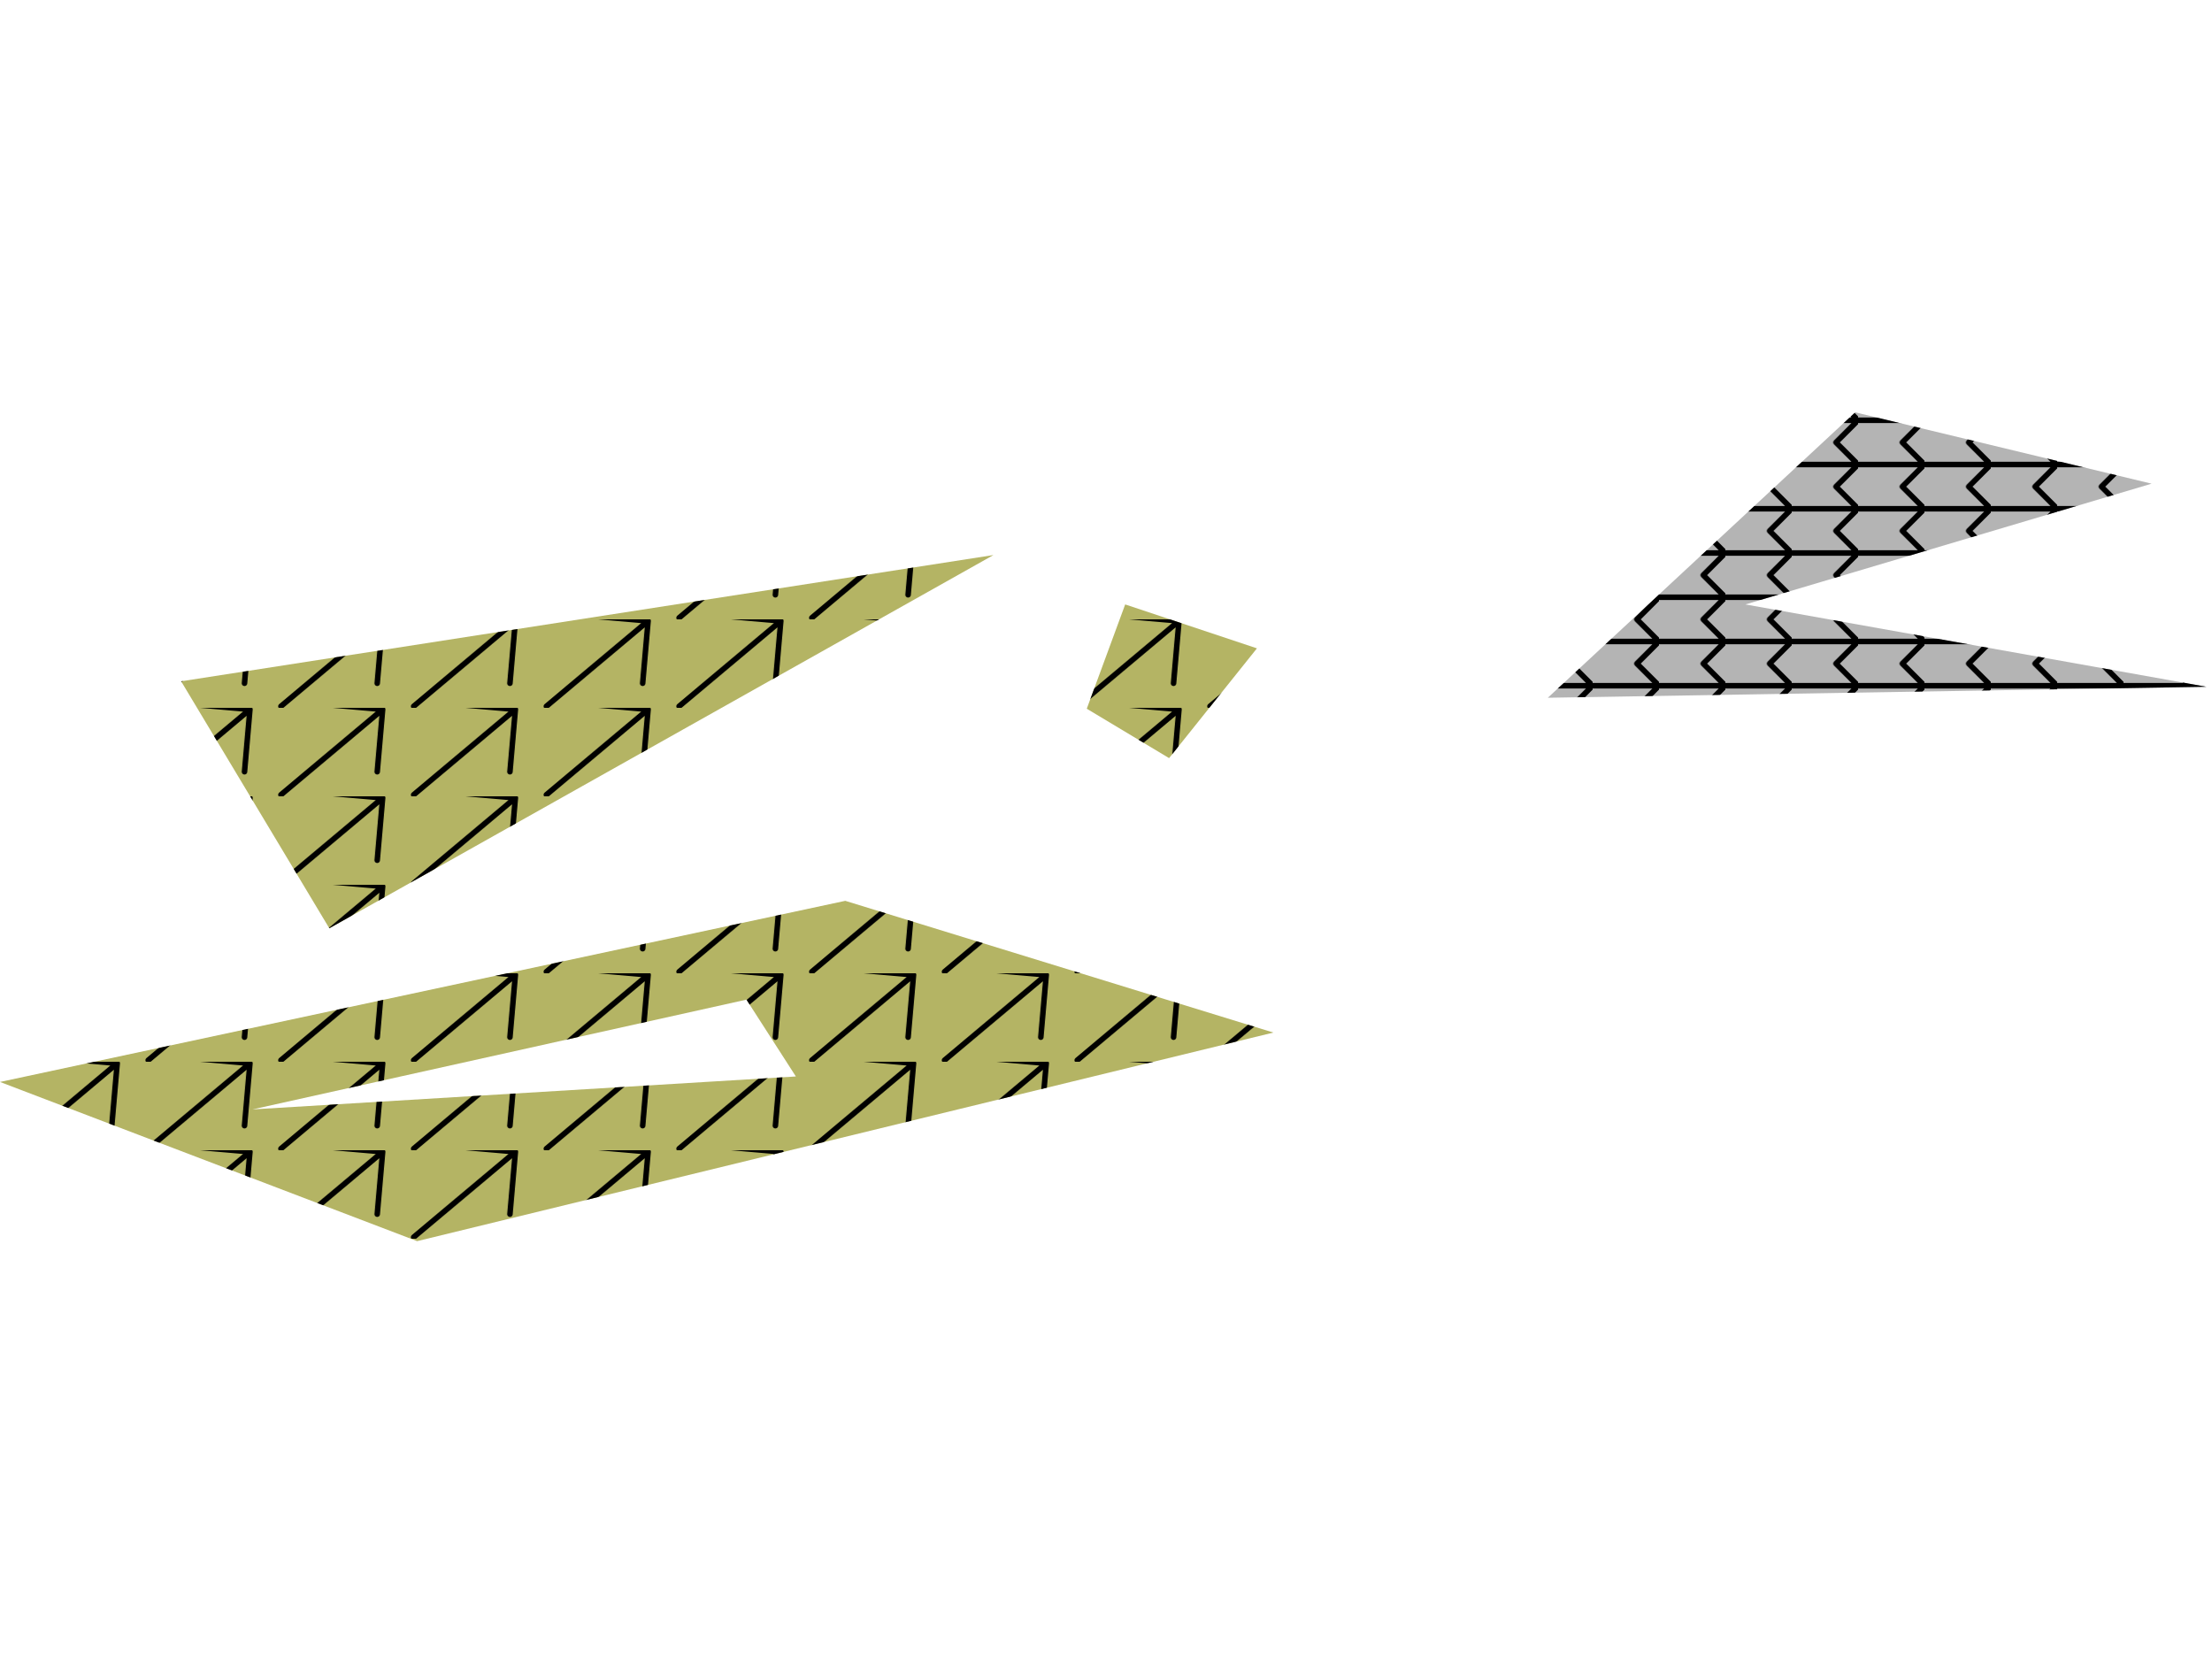
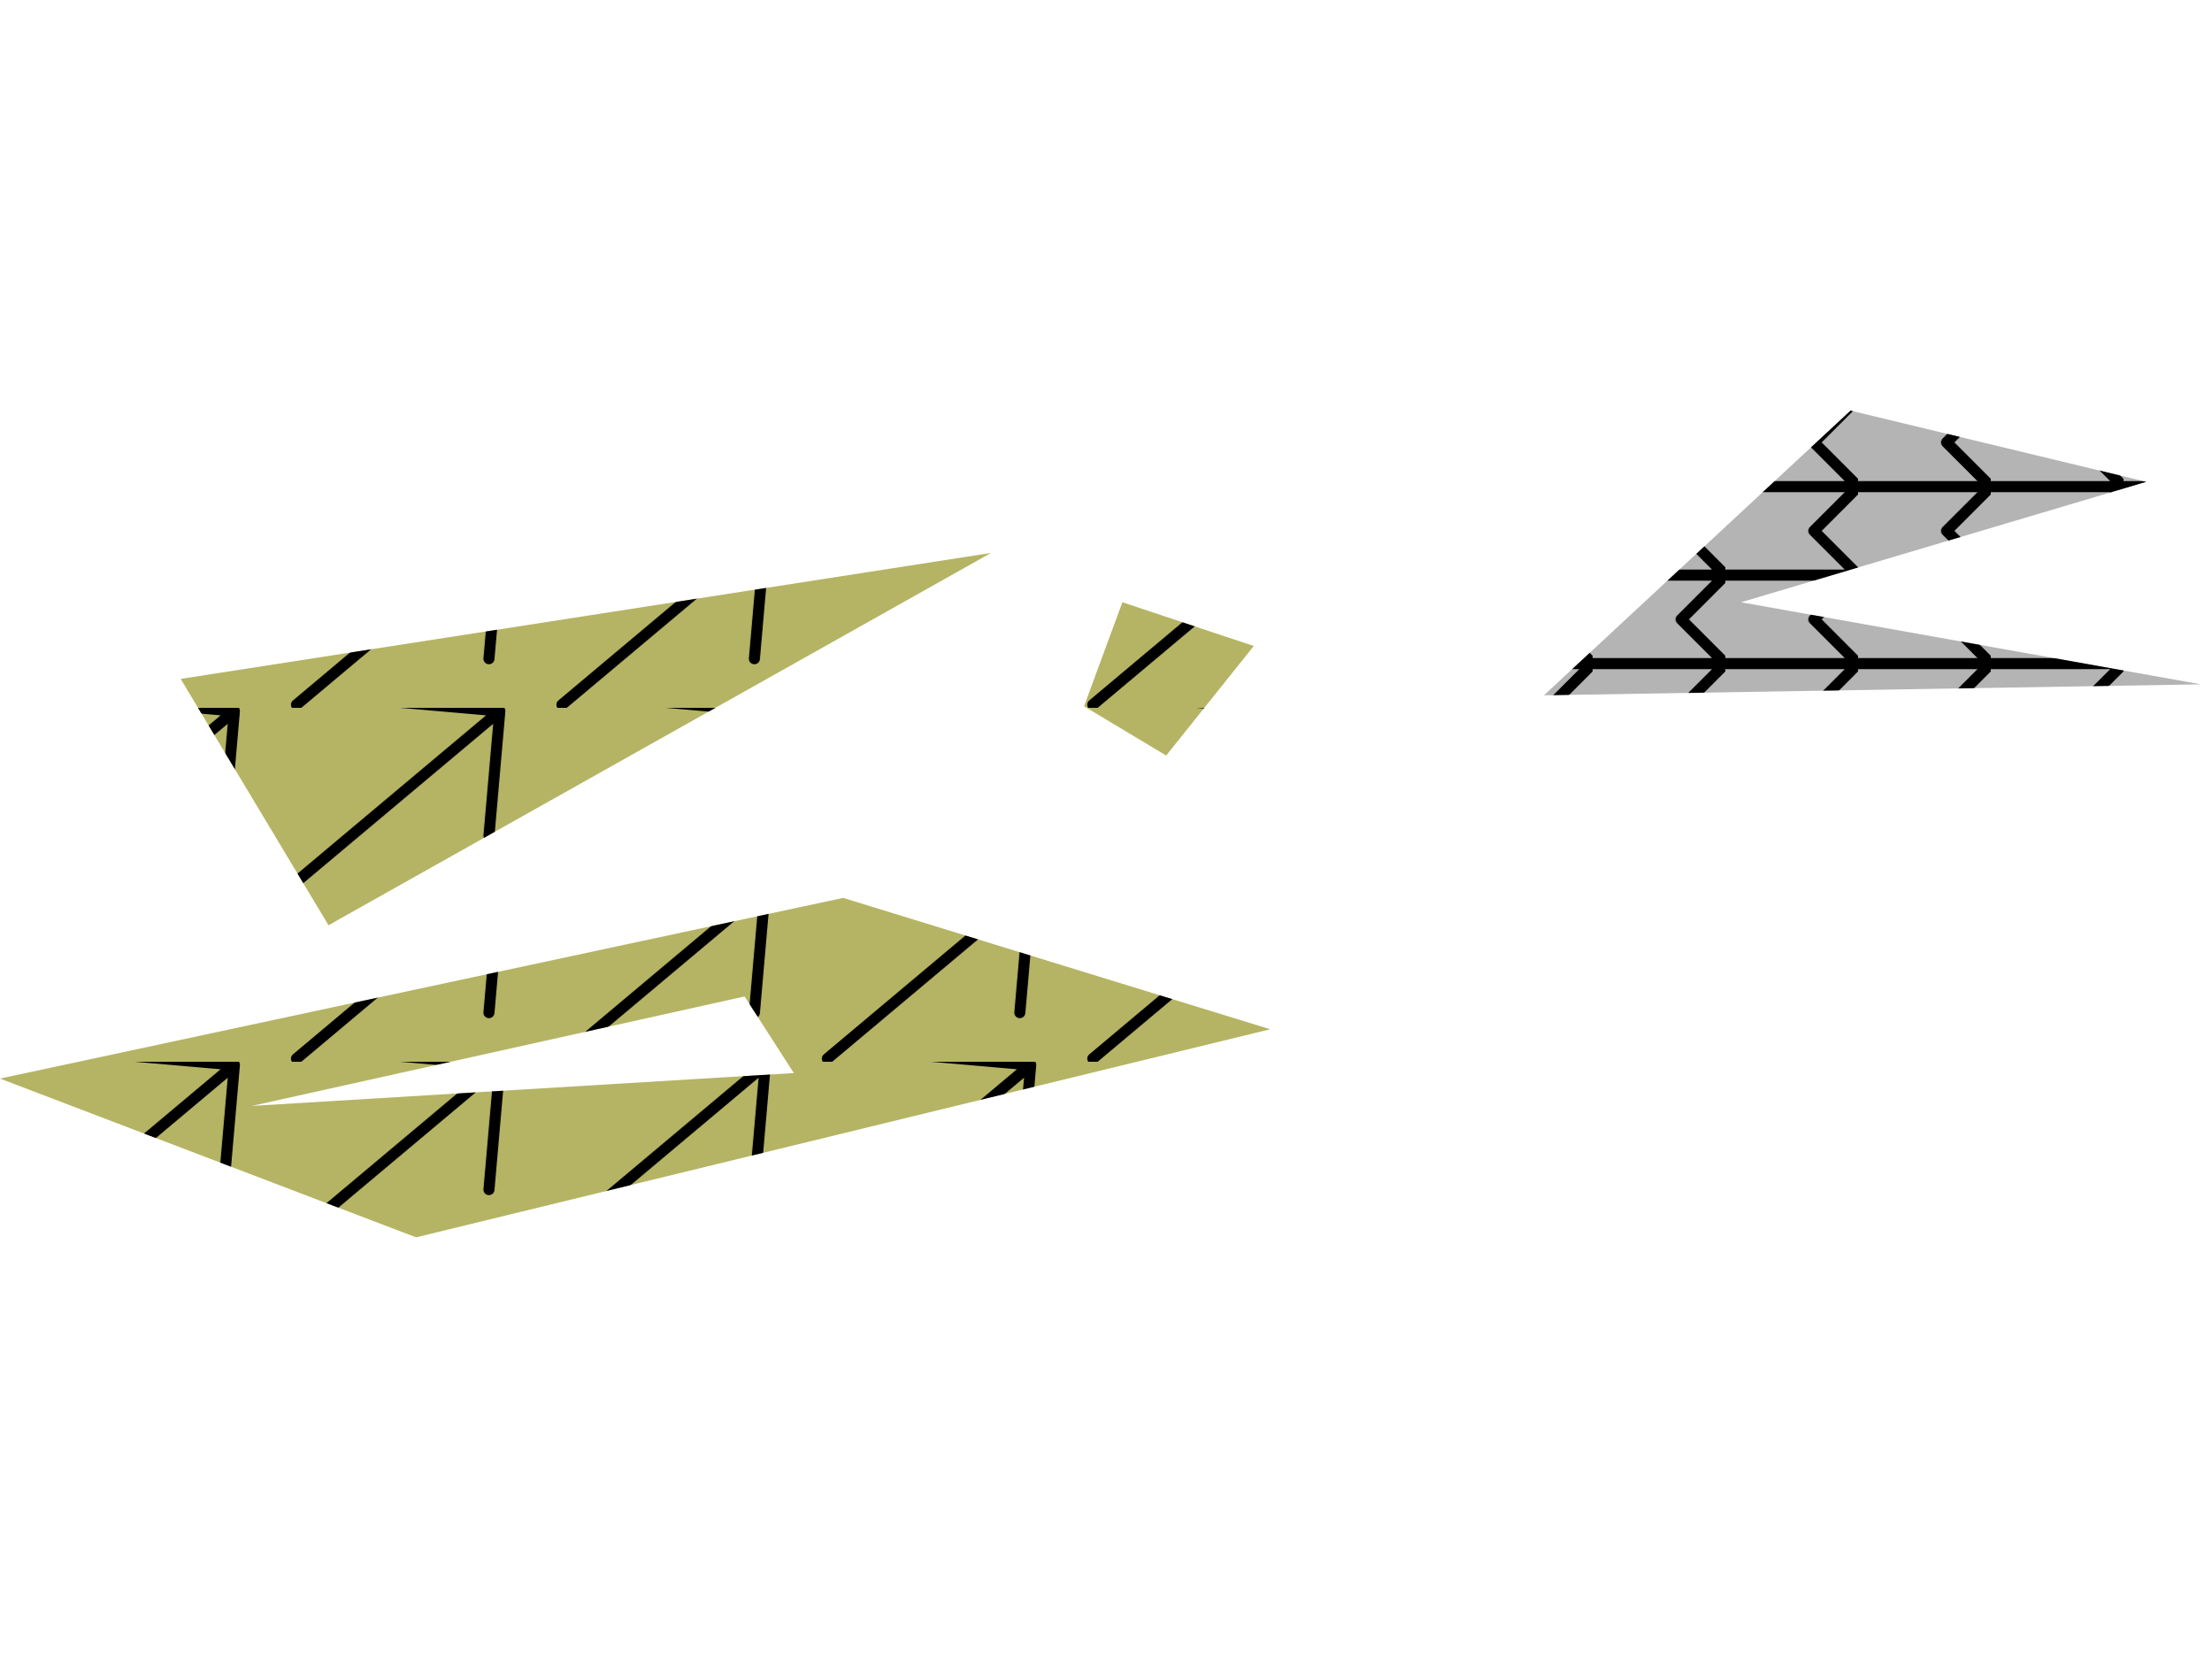
- <svg xmlns="http://www.w3.org/2000/svg" xmlns:xlink="http://www.w3.org/1999/xlink" width="400pt" height="300pt" viewBox="0 0 400 300" version="1.1">
+ <svg xmlns="http://www.w3.org/2000/svg" xmlns:xlink="http://www.w3.org/1999/xlink" width="200pt" height="150pt" viewBox="0 0 200 150" version="1.1">
  <defs>
    <clipPath id="clip1">
      <rect width="24" height="16" />
    </clipPath>
-     <g id="surface1" clip-path="url(#clip1)">
-       <rect x="0" y="0" width="24" height="16" style="fill:rgb(0%,0%,0%);fill-opacity:0;stroke:none;" />
+     <g id="surface8" clip-path="url(#clip1)">
      <path style="fill:none;stroke-width:1;stroke-linecap:round;stroke-linejoin:round;stroke:rgb(0%,0%,0%);stroke-opacity:1;stroke-miterlimit:10;" d="M 2.809 15.715 L 21.191 0.285 M 9.922 -0.699 L 21.191 0.285 L 20.207 11.559 " />
    </g>
    <pattern id="pattern0" patternUnits="userSpaceOnUse" width="24" height="16">
-       <use xlink:href="#surface1" />
+       <use xlink:href="#surface8" />
    </pattern>
    <clipPath id="clip2">
      <rect width="12" height="8" />
    </clipPath>
-     <g id="surface2" clip-path="url(#clip2)">
-       <rect x="0" y="0" width="12" height="8" style="fill:rgb(0%,0%,0%);fill-opacity:0;stroke:none;" />
+     <g id="surface12" clip-path="url(#clip2)">
      <path style="fill:none;stroke-width:1;stroke-linecap:round;stroke-linejoin:round;stroke:rgb(0%,0%,0%);stroke-opacity:1;stroke-miterlimit:10;" d="M 0 4 L 12 4 M 8 0 L 12 4 L 8 8 " />
    </g>
    <pattern id="pattern1" patternUnits="userSpaceOnUse" width="12" height="8">
-       <use xlink:href="#surface2" />
+       <use xlink:href="#surface12" />
    </pattern>
+     <clipPath id="clip3">
+       <rect width="24" height="16" />
+     </clipPath>
+     <g id="surface13" clip-path="url(#clip3)">
+       <path style="fill:none;stroke-width:1;stroke-linecap:round;stroke-linejoin:round;stroke:rgb(0%,0%,0%);stroke-opacity:1;stroke-miterlimit:10;" d="M 2.809 15.715 L 21.191 0.285 M 9.922 -0.699 L 21.191 0.285 L 20.207 11.559 " />
+     </g>
    <pattern id="pattern2" patternUnits="userSpaceOnUse" width="24" height="16">
-       <use xlink:href="#surface1" />
+       <use xlink:href="#surface13" />
    </pattern>
+     <clipPath id="clip4">
+       <rect width="24" height="16" />
+     </clipPath>
+     <g id="surface14" clip-path="url(#clip4)">
+       <path style="fill:none;stroke-width:1;stroke-linecap:round;stroke-linejoin:round;stroke:rgb(0%,0%,0%);stroke-opacity:1;stroke-miterlimit:10;" d="M 2.809 15.715 L 21.191 0.285 M 9.922 -0.699 L 21.191 0.285 L 20.207 11.559 " />
+     </g>
    <pattern id="pattern3" patternUnits="userSpaceOnUse" width="24" height="16">
-       <use xlink:href="#surface1" />
+       <use xlink:href="#surface14" />
    </pattern>
  </defs>
-   <g id="surface0">
-     <rect x="0" y="0" width="400" height="300" style="fill:rgb(100%,100%,100%);fill-opacity:1;stroke:none;" />
-     <path style=" stroke:none;fill-rule:evenodd;fill:rgb(70.588%,70.588%,39.216%);fill-opacity:1;" d="M 203.469 109.301 L 196.523 128.16 L 211.41 137.094 L 227.293 117.242 L 203.469 109.301 Z M 203.469 109.301 " />
-     <path style=" stroke:none;fill-rule:evenodd;fill:url(#pattern0);" d="M 203.469 109.301 L 196.523 128.16 L 211.41 137.094 L 227.293 117.242 L 203.469 109.301 " />
-     <path style=" stroke:none;fill-rule:evenodd;fill:rgb(70.588%,70.588%,70.588%);fill-opacity:1;" d="M 335.477 74.562 L 279.895 126.176 L 399 124.191 L 315.625 109.301 L 389.074 87.465 L 335.477 74.562 Z M 335.477 74.562 " />
-     <path style=" stroke:none;fill-rule:evenodd;fill:url(#pattern1);" d="M 335.477 74.562 L 279.895 126.176 L 399 124.191 L 315.625 109.301 L 389.074 87.465 L 335.477 74.562 " />
-     <path style=" stroke:none;fill-rule:evenodd;fill:rgb(70.588%,70.588%,39.216%);fill-opacity:1;" d="M 32.754 123.199 L 59.551 167.863 L 179.648 100.371 L 32.754 123.199 Z M 32.754 123.199 " />
-     <path style=" stroke:none;fill-rule:evenodd;fill:url(#pattern2);" d="M 32.754 123.199 L 59.551 167.863 L 179.648 100.371 L 32.754 123.199 " />
-     <path style=" stroke:none;fill-rule:evenodd;fill:rgb(70.588%,70.588%,39.216%);fill-opacity:1;" d="M 152.852 162.898 L 0 195.652 L 75.434 224.438 L 230.27 186.719 L 152.852 162.898 Z M 134.984 180.766 L 143.918 194.66 L 45.656 200.617 L 134.984 180.766 Z M 134.984 180.766 " />
-     <path style=" stroke:none;fill-rule:evenodd;fill:url(#pattern3);" d="M 152.852 162.898 L 0 195.652 L 75.434 224.438 L 230.27 186.719 L 152.852 162.898 M 134.984 180.766 L 143.918 194.66 L 45.656 200.617 L 134.984 180.766 " />
+   <g id="surface2">
+     <rect x="0" y="0" width="200" height="150" style="fill:rgb(100%,100%,100%);fill-opacity:1;stroke:none;" />
+     <path style=" stroke:none;fill-rule:evenodd;fill:rgb(70.588%,70.588%,39.216%);fill-opacity:1;" d="M 101.48 54.453 L 98.016 63.855 L 105.441 68.312 L 113.359 58.41 Z M 101.48 54.453 " />
+     <path style=" stroke:none;fill-rule:evenodd;fill:url(#pattern0);" d="M 101.48 54.453 L 98.016 63.855 L 105.441 68.312 L 113.359 58.41 L 101.48 54.453 " />
+     <path style=" stroke:none;fill-rule:evenodd;fill:rgb(70.588%,70.588%,70.588%);fill-opacity:1;" d="M 167.32 37.125 L 139.598 62.867 L 199 61.875 L 157.418 54.453 L 194.051 43.562 Z M 167.32 37.125 " />
+     <path style=" stroke:none;fill-rule:evenodd;fill:url(#pattern1);" d="M 167.32 37.125 L 139.598 62.867 L 199 61.875 L 157.418 54.453 L 194.051 43.562 L 167.32 37.125 " />
+     <path style=" stroke:none;fill-rule:evenodd;fill:rgb(70.588%,70.588%,39.216%);fill-opacity:1;" d="M 16.336 61.383 L 29.703 83.656 L 89.598 49.996 Z M 16.336 61.383 " />
+     <path style=" stroke:none;fill-rule:evenodd;fill:url(#pattern2);" d="M 16.336 61.383 L 29.703 83.656 L 89.598 49.996 L 16.336 61.383 " />
+     <path style=" stroke:none;fill-rule:evenodd;fill:rgb(70.588%,70.588%,39.216%);fill-opacity:1;" d="M 76.234 81.184 L 0 97.52 L 37.621 111.875 L 114.848 93.062 Z M 67.324 90.094 L 71.777 97.023 L 22.77 99.992 Z M 67.324 90.094 " />
+     <path style=" stroke:none;fill-rule:evenodd;fill:url(#pattern3);" d="M 76.234 81.184 L 0 97.52 L 37.621 111.875 L 114.848 93.062 L 76.234 81.184 M 67.324 90.094 L 71.777 97.023 L 22.77 99.992 L 67.324 90.094 " />
  </g>
</svg>
